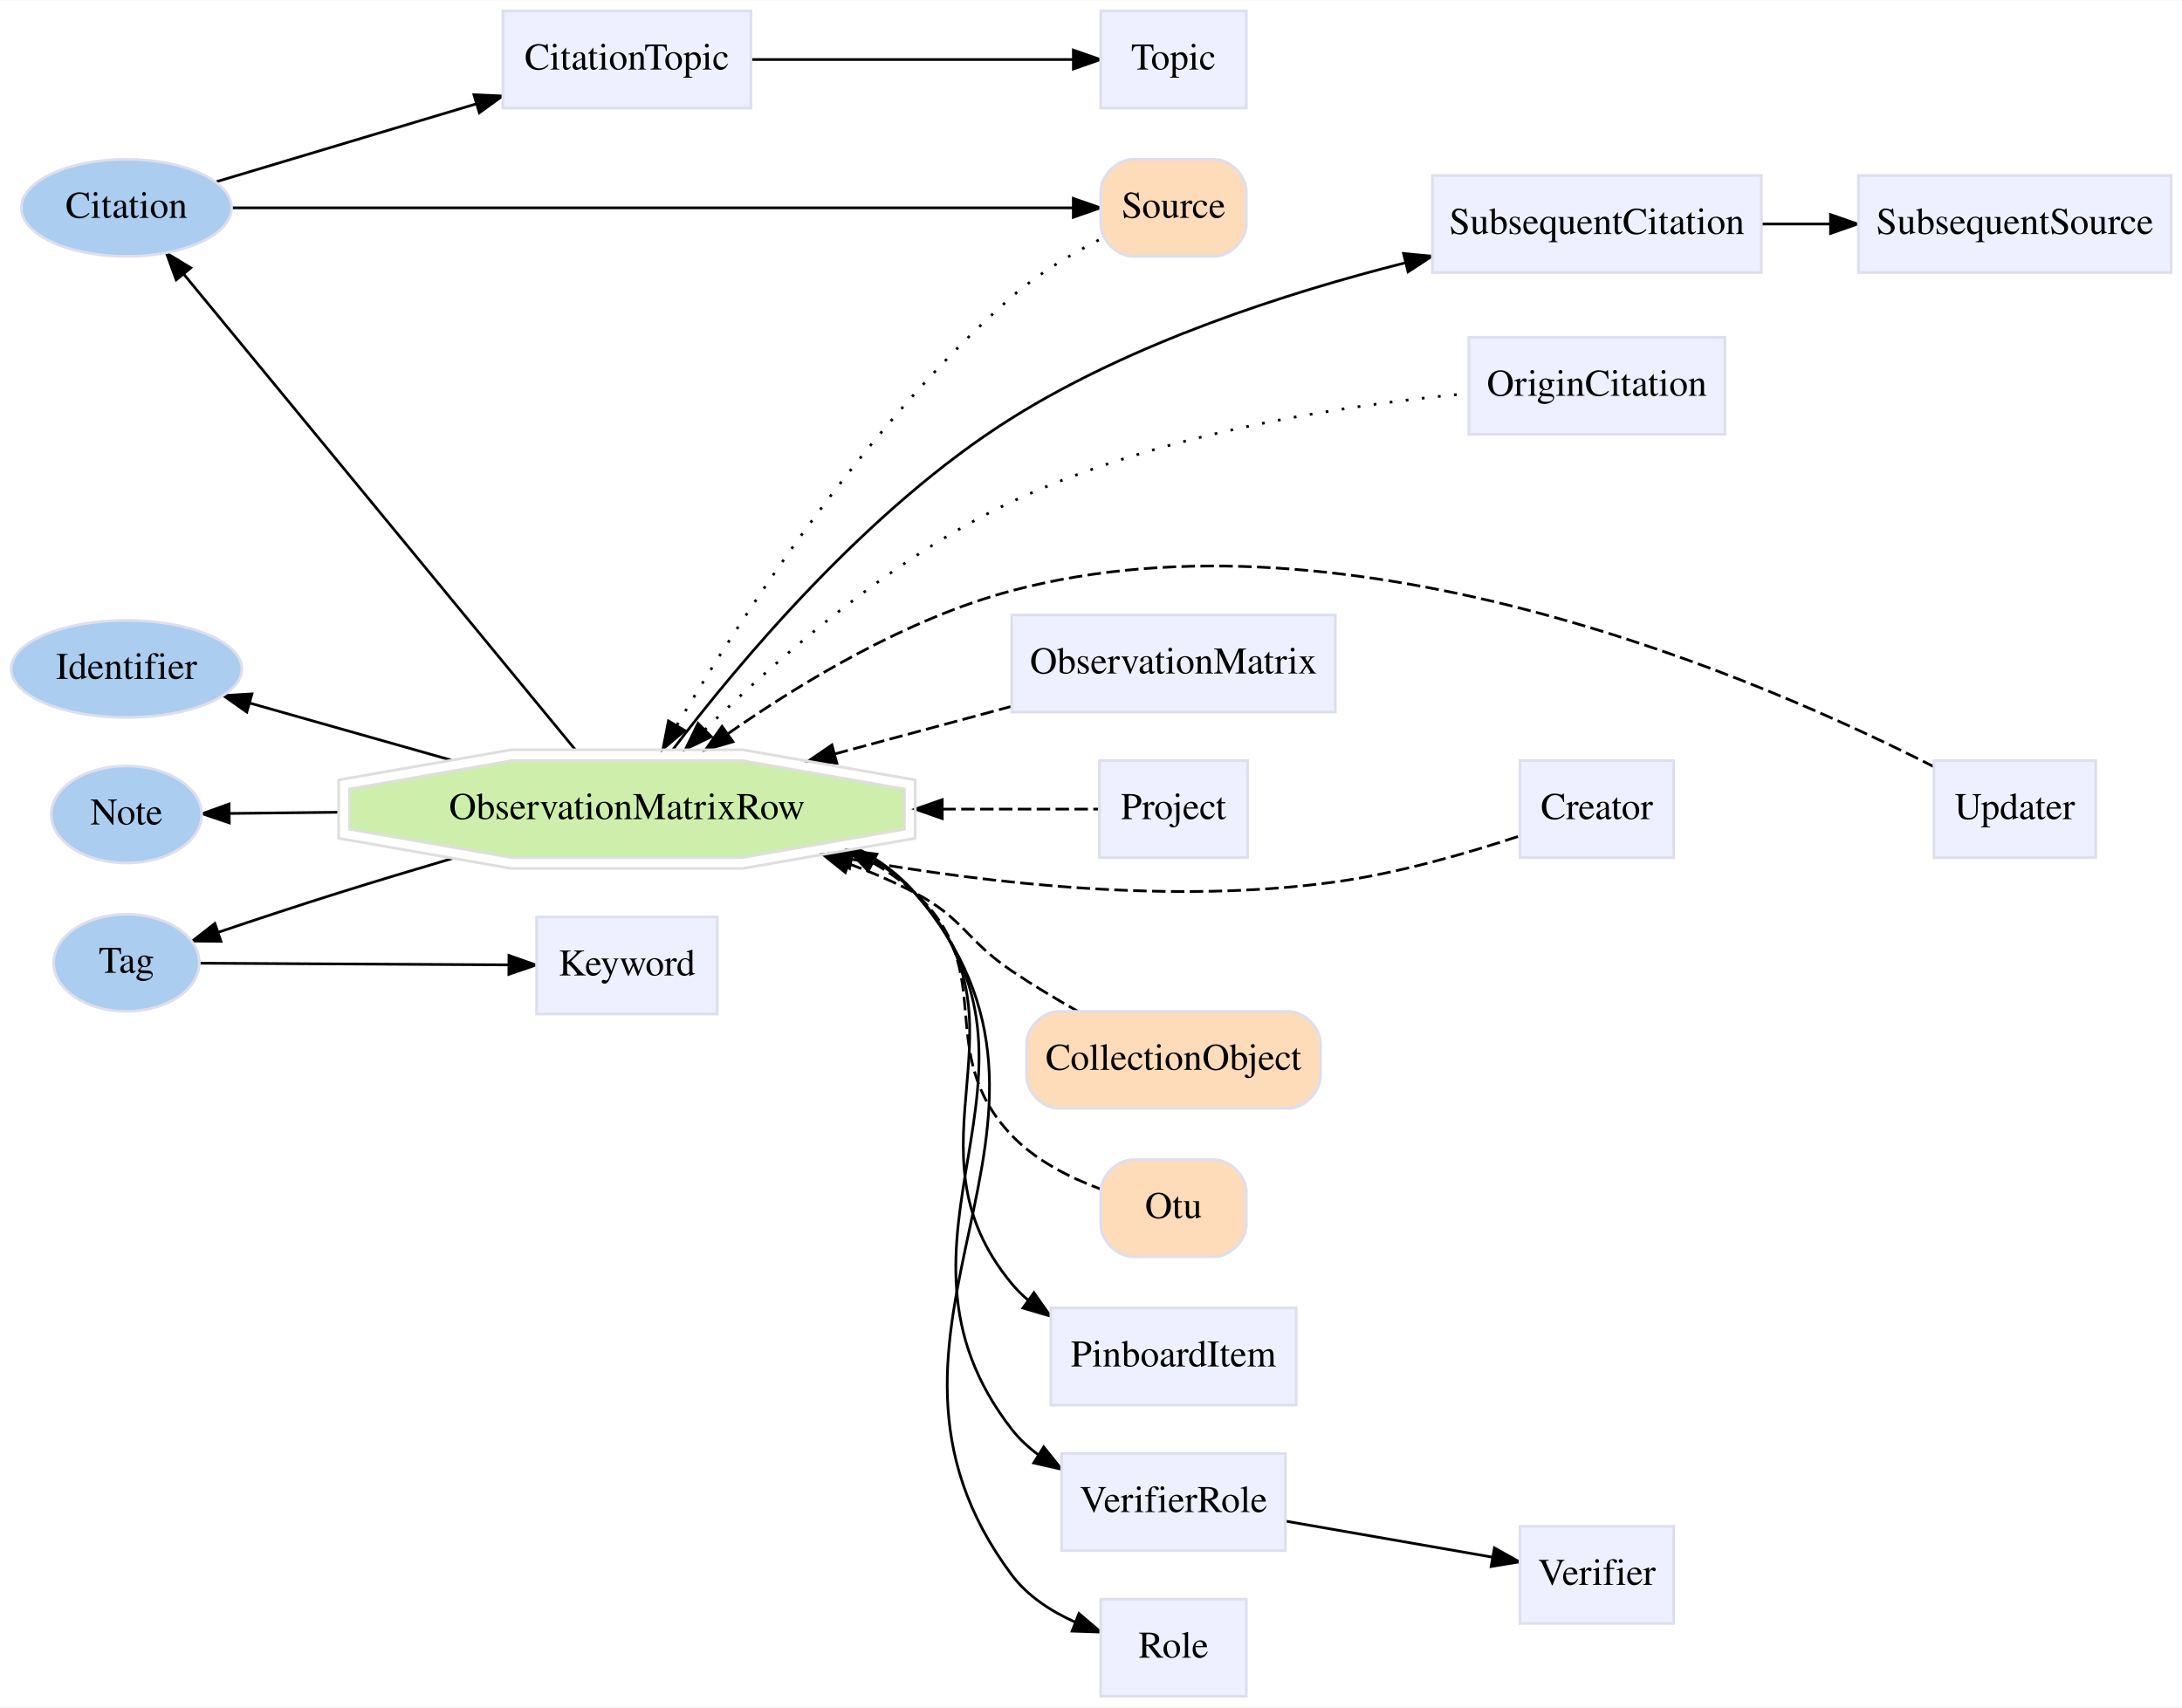
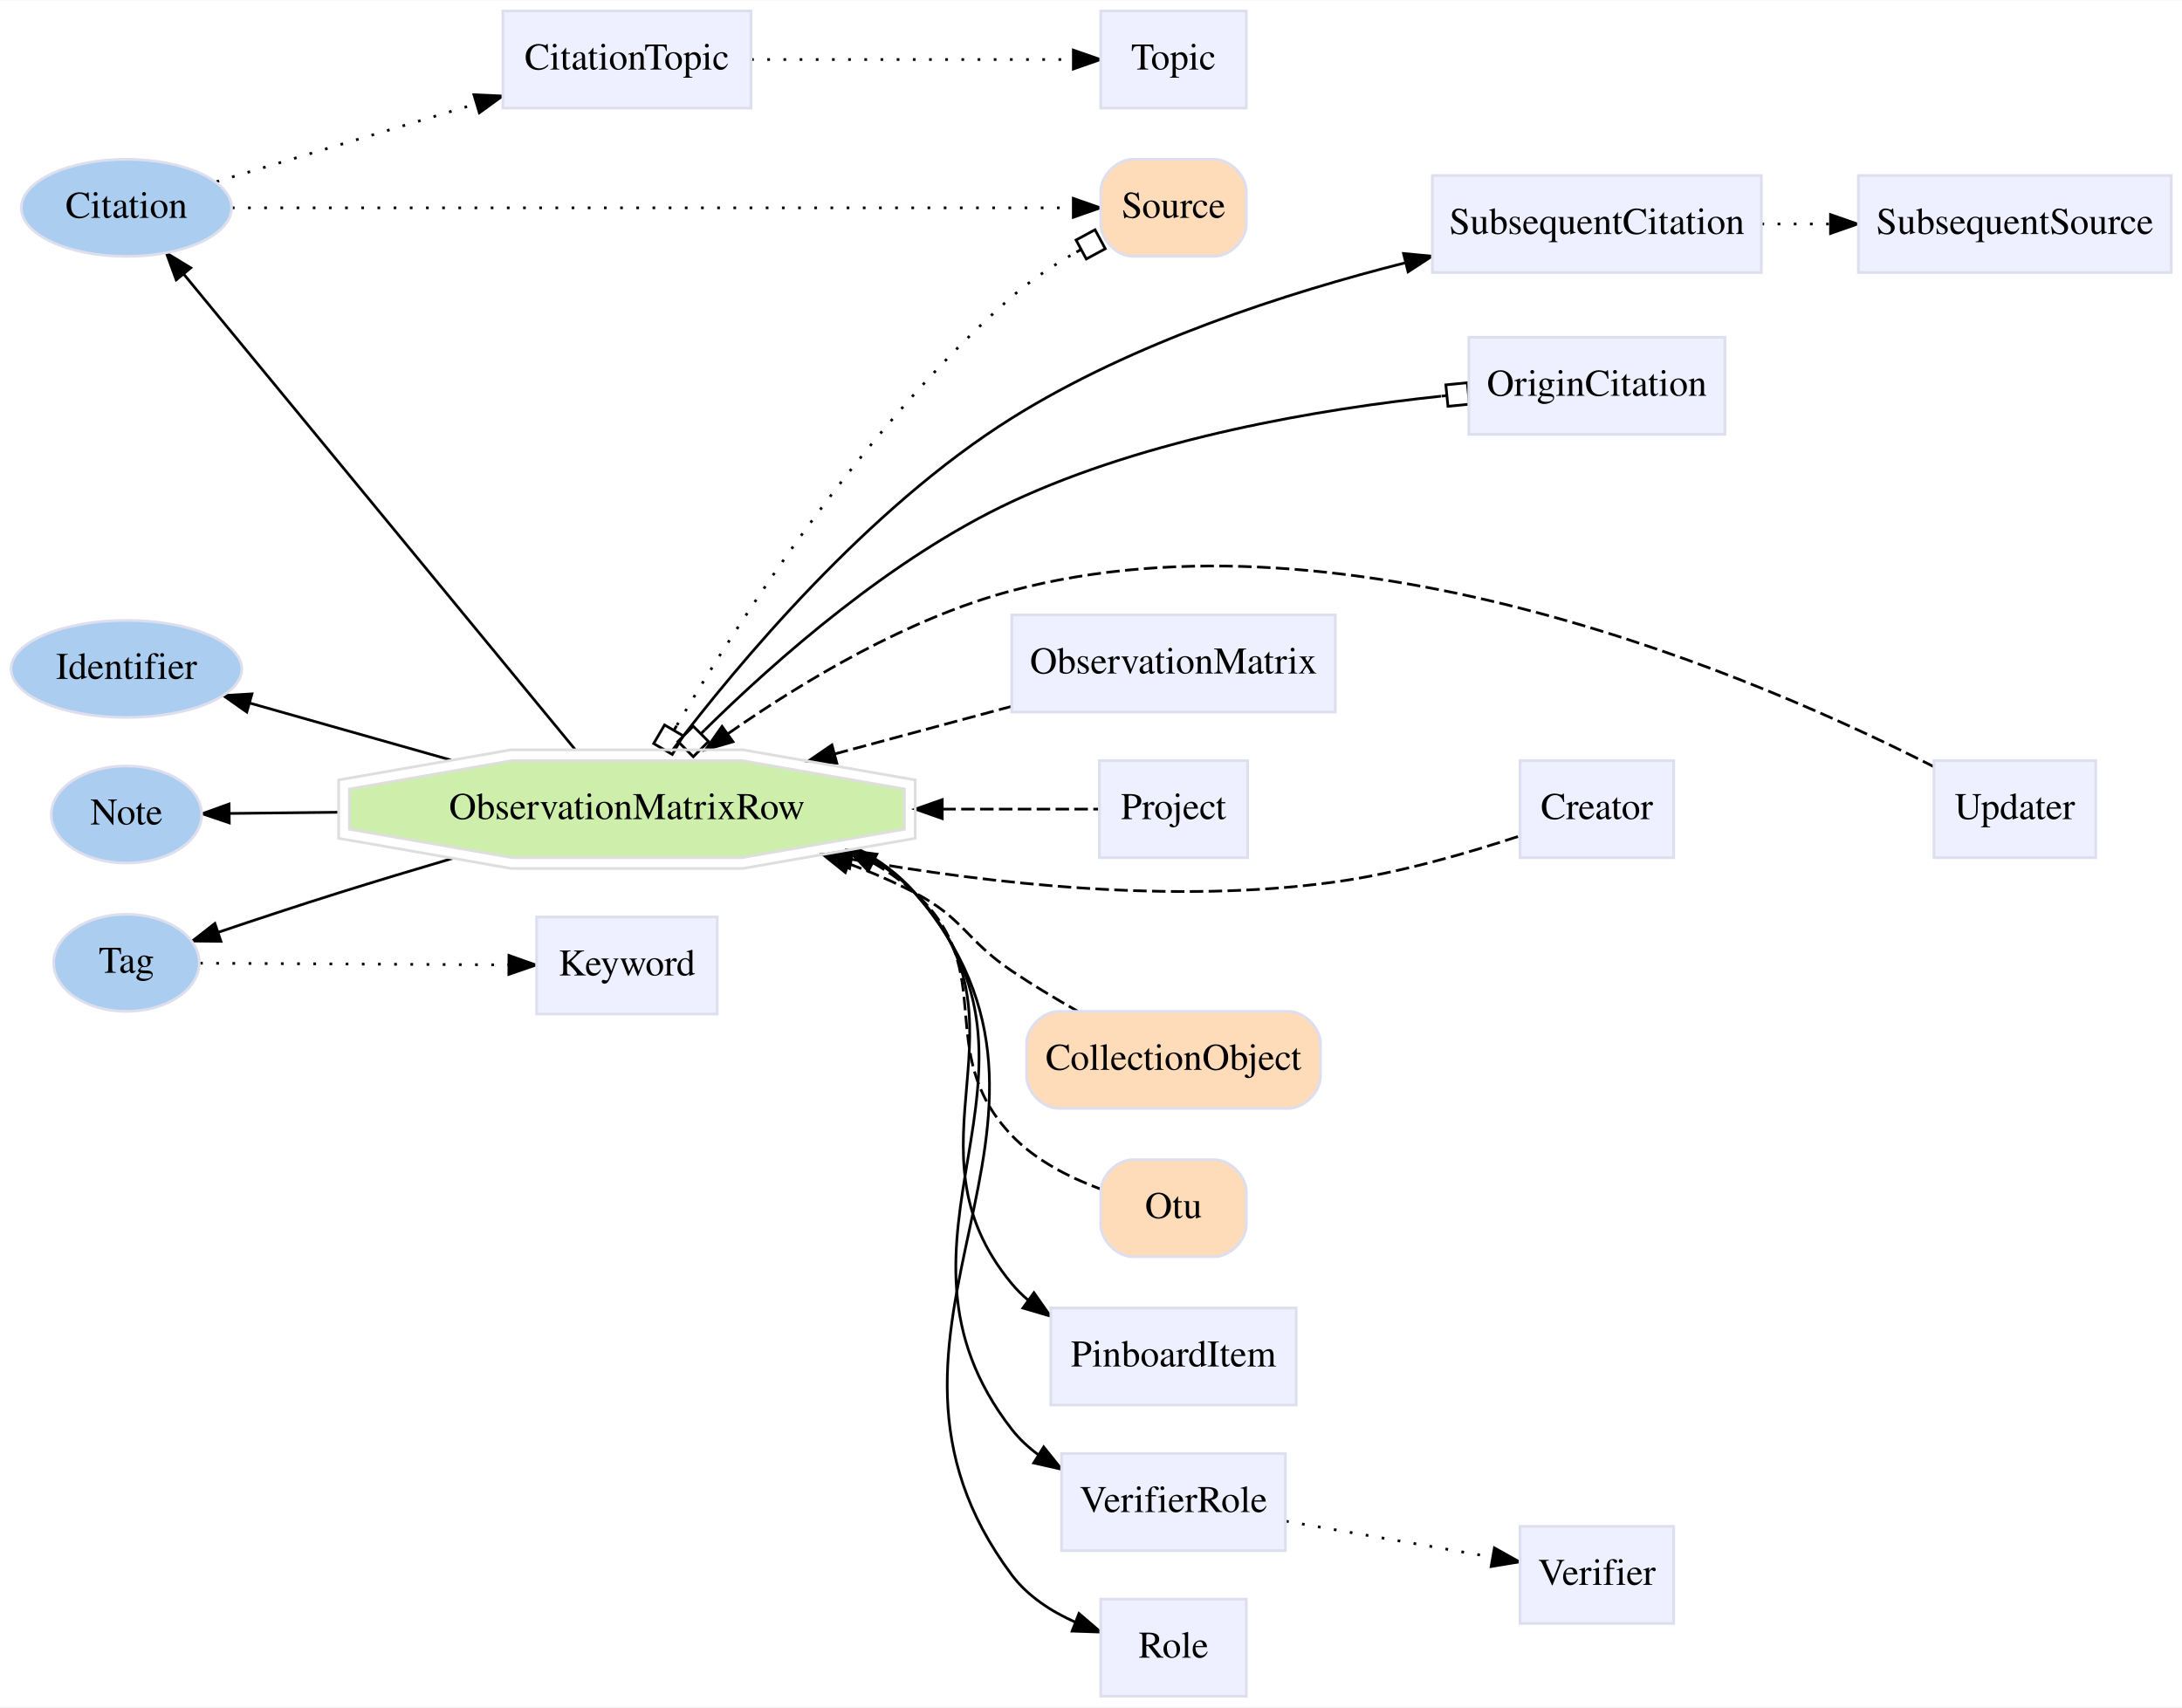
<svg xmlns="http://www.w3.org/2000/svg" xmlns:xlink="http://www.w3.org/1999/xlink" width="809pt" height="633pt" viewBox="0.00 0.00 809.21 633.00">
  <g id="graph0" class="graph" transform="scale(1 1) rotate(0) translate(4 629)">
    <polygon fill="white" stroke="transparent" points="-4,4 -4,-629 805.21,-629 805.21,4 -4,4" />
    <g id="edge8" class="edge">
-       <path fill="none" stroke="black" d="M81.99,-552C156.56,-552 320.87,-552 393.94,-552" />
+       <path fill="none" stroke="black" stroke-dasharray="1,5" d="M81.99,-552C156.56,-552 320.87,-552 393.94,-552" />
      <polygon fill="black" stroke="black" points="394.04,-555.5 404.04,-552 394.04,-548.5 394.04,-555.5" />
    </g>
    <g id="edge1" class="edge">
-       <path fill="none" stroke="black" d="M76.3,-561.71C102.87,-569.66 141.07,-581.11 172.42,-590.5" />
+       <path fill="none" stroke="black" stroke-dasharray="1,5" d="M76.3,-561.71C102.87,-569.66 141.07,-581.11 172.42,-590.5" />
      <polygon fill="black" stroke="black" points="171.76,-593.95 182.34,-593.47 173.76,-587.25 171.76,-593.95" />
    </g>
    <g id="edge4" class="edge">
-       <path fill="none" stroke="black" d="M70.2,-271.86C100.07,-271.69 149.25,-271.43 184.68,-271.23" />
+       <path fill="none" stroke="black" stroke-dasharray="1,5" d="M70.2,-271.86C100.07,-271.69 149.25,-271.43 184.68,-271.23" />
      <polygon fill="black" stroke="black" points="184.75,-274.73 194.73,-271.18 184.71,-267.73 184.75,-274.73" />
    </g>
    <g id="edge2" class="edge">
      <path fill="none" stroke="black" d="M209.28,-351.13C174.78,-393.03 100.17,-483.65 64.16,-527.39" />
      <polygon fill="black" stroke="black" points="61.35,-525.29 57.7,-535.24 66.75,-529.74 61.35,-525.29" />
    </g>
    <g id="edge3" class="edge">
      <path fill="none" stroke="black" d="M163.31,-347.18C138.71,-354.15 111.19,-361.94 88.77,-368.29" />
      <polygon fill="black" stroke="black" points="87.53,-365 78.86,-371.1 89.44,-371.74 87.53,-365" />
    </g>
    <g id="edge11" class="edge">
      <path fill="none" stroke="black" d="M163.94,-310.77C150.02,-306.67 135.39,-302.26 121.79,-298 107.01,-293.37 90.75,-287.99 76.92,-283.32" />
      <polygon fill="black" stroke="black" points="77.94,-279.97 67.34,-280.08 75.69,-286.6 77.94,-279.97" />
    </g>
    <g id="edge5" class="edge">
      <path fill="none" stroke="black" d="M121.41,-327.84C106.96,-327.69 92.99,-327.53 80.99,-327.4" />
      <polygon fill="black" stroke="black" points="81.03,-323.9 70.99,-327.3 80.95,-330.9 81.03,-323.9" />
    </g>
    <g id="edge22" class="edge">
-       <path fill="none" stroke="black" stroke-dasharray="1,5" d="M247.07,-360.17C271.04,-400.64 317.25,-471.68 371.21,-519 380.92,-527.51 393.18,-534.8 404,-540.35" />
-       <polygon fill="black" stroke="black" points="249.94,-358.16 241.87,-351.3 243.9,-361.7 249.94,-358.16" />
+       <path fill="none" stroke="black" stroke-dasharray="1,5" d="M247.07,-360.17C271.04,-400.64 317.25,-471.68 371.21,-519 378.34,-525.25 386.84,-530.84 395.15,-535.57" />
+       <polygon fill="none" stroke="black" points="238.42,-353.32 245.33,-349.28 249.37,-356.18 242.46,-360.22 238.42,-353.32" />
+       <polyline fill="none" stroke="black" points="245.91,-358.2 246.92,-359.93 " />
+       <polygon fill="none" stroke="black" points="405.9,-536.83 402.1,-543.87 395.06,-540.07 398.86,-533.03 405.9,-536.83" />
+       <polyline fill="none" stroke="black" points="396.96,-536.55 395.2,-535.6 " />
    </g>
    <g id="edge15" class="edge">
      <path fill="none" stroke="black" stroke-dasharray="5,2" d="M310.79,-308.75C319.22,-305.59 327.52,-302.02 335.21,-298 353.42,-288.48 354.19,-280.5 371.21,-269 378.9,-263.81 387.46,-258.68 395.62,-254.07" />
      <polygon fill="black" stroke="black" points="309.49,-305.5 301.23,-312.13 311.82,-312.09 309.49,-305.5" />
    </g>
    <g id="edge18" class="edge">
      <path fill="none" stroke="black" stroke-dasharray="5,2" d="M319.69,-309.12C325.27,-305.94 330.52,-302.26 335.21,-298 367.09,-269.02 341.5,-239.2 371.21,-208 380.07,-198.7 392.74,-192.33 404.07,-188.12" />
      <polygon fill="black" stroke="black" points="318.01,-306.05 310.68,-313.7 321.18,-312.29 318.01,-306.05" />
    </g>
    <g id="edge6" class="edge">
      <path fill="none" stroke="black" d="M312.61,-314.11C321.01,-309.97 328.79,-304.69 335.21,-298 381.17,-250.07 328.82,-204.11 371.21,-153 373.07,-150.76 375.15,-148.71 377.39,-146.81" />
      <polygon fill="black" stroke="black" points="379.44,-149.65 385.53,-140.98 375.36,-143.96 379.44,-149.65" />
    </g>
    <g id="edge7" class="edge">
      <path fill="none" stroke="black" d="M314.07,-314.34C322.04,-310.14 329.33,-304.8 335.21,-298 409.54,-212.12 303.25,-136 371.21,-45 377.12,-37.1 385.88,-31.44 394.87,-27.42" />
      <polygon fill="black" stroke="black" points="396.14,-30.68 404.2,-23.79 393.61,-24.15 396.14,-30.68" />
    </g>
    <g id="edge9" class="edge">
      <path fill="none" stroke="black" d="M245.56,-351.12C269.53,-382.68 317.66,-440.48 371.21,-474 416.07,-502.08 473.08,-520.48 517.27,-531.65" />
      <polygon fill="black" stroke="black" points="516.51,-535.07 527.06,-534.06 518.19,-528.27 516.51,-535.07" />
    </g>
    <g id="edge13" class="edge">
      <path fill="none" stroke="black" d="M313.56,-314.25C321.68,-310.07 329.14,-304.76 335.21,-298 395.3,-231.16 316.08,-169.99 371.21,-99 374.01,-95.4 377.39,-92.26 381.11,-89.53" />
      <polygon fill="black" stroke="black" points="383.06,-92.45 389.69,-84.18 379.36,-86.51 383.06,-92.45" />
    </g>
    <g id="edge16" class="edge">
      <path fill="none" stroke="black" stroke-dasharray="5,2" d="M311.97,-310.37C363.58,-301.22 431.4,-293.75 491.21,-302 514.71,-305.24 540.55,-312.75 559.5,-319.02" />
      <polygon fill="black" stroke="black" points="311.07,-306.98 301.87,-312.22 312.33,-313.86 311.07,-306.98" />
    </g>
    <g id="edge17" class="edge">
      <path fill="none" stroke="black" stroke-dasharray="5,2" d="M305.61,-349.48C327.3,-355.31 350.59,-361.58 371.1,-367.1" />
      <polygon fill="black" stroke="black" points="306.34,-346.05 295.78,-346.83 304.53,-352.81 306.34,-346.05" />
    </g>
    <g id="edge19" class="edge">
      <path fill="none" stroke="black" stroke-dasharray="5,2" d="M345.46,-329C367.16,-329 387.85,-329 403.36,-329" />
      <polygon fill="black" stroke="black" points="345.44,-325.5 335.44,-329 345.44,-332.5 345.44,-325.5" />
    </g>
    <g id="edge20" class="edge">
      <path fill="none" stroke="black" stroke-dasharray="5,2" d="M266.1,-357.05C293.41,-376.14 332.54,-399.73 371.21,-410 497.37,-443.51 650.31,-376.73 713.14,-344.75" />
      <polygon fill="black" stroke="black" points="267.83,-353.99 257.66,-351.04 263.77,-359.69 267.83,-353.99" />
    </g>
    <g id="edge21" class="edge">
-       <path fill="none" stroke="black" stroke-dasharray="1,5" d="M257.36,-358.36C284.06,-384.68 326.76,-422.24 371.21,-443 425.95,-468.57 495.4,-478.95 540.55,-483.16" />
-       <polygon fill="black" stroke="black" points="259.81,-355.86 250.27,-351.26 254.86,-360.81 259.81,-355.86" />
+       <path fill="none" stroke="black" d="M257.36,-358.36C284.06,-384.68 326.76,-422.24 371.21,-443 421.99,-466.72 485.44,-477.37 530.39,-482.15" />
+       <polygon fill="none" stroke="black" points="247.44,-354.09 253.1,-348.43 258.75,-354.09 253.09,-359.75 247.44,-354.09" />
+       <polyline fill="none" stroke="black" points="255.92,-356.92 257.34,-358.34 " />
+       <polygon fill="none" stroke="black" points="540.95,-479.18 540.15,-487.14 532.19,-486.35 532.99,-478.39 540.95,-479.18" />
+       <polyline fill="none" stroke="black" points="532.59,-482.37 530.6,-482.17 " />
    </g>
    <g id="edge12" class="edge">
-       <path fill="none" stroke="black" d="M274.55,-607C310.53,-607 360.3,-607 393.79,-607" />
+       <path fill="none" stroke="black" stroke-dasharray="1,5" d="M274.55,-607C310.53,-607 360.3,-607 393.79,-607" />
      <polygon fill="black" stroke="black" points="394.06,-610.5 404.06,-607 394.06,-603.5 394.06,-610.5" />
    </g>
    <g id="edge10" class="edge">
-       <path fill="none" stroke="black" d="M649.24,-546C657.58,-546 666.18,-546 674.64,-546" />
+       <path fill="none" stroke="black" stroke-dasharray="1,5" d="M649.24,-546C657.58,-546 666.18,-546 674.64,-546" />
      <polygon fill="black" stroke="black" points="674.86,-549.5 684.86,-546 674.86,-542.5 674.86,-549.5" />
    </g>
    <g id="edge14" class="edge">
-       <path fill="none" stroke="black" d="M472.94,-64.91C496.58,-60.79 526.17,-55.63 549.32,-51.6" />
+       <path fill="none" stroke="black" stroke-dasharray="1,5" d="M472.94,-64.91C496.58,-60.79 526.17,-55.63 549.32,-51.6" />
      <polygon fill="black" stroke="black" points="550.21,-55 559.46,-49.83 549,-48.1 550.21,-55" />
    </g>
    <g id="node1" class="node">
      <g id="a_node1">
        <a xlink:href="/develop/Data/models.html#citation" xlink:title="Citation" target="_top">
          <ellipse fill="#abcdef" stroke="#dddeee" cx="42.9" cy="-552" rx="38.99" ry="18" />
          <text text-anchor="middle" x="42.9" y="-548.3" font-family="Times,serif" font-size="14.00">Citation</text>
        </a>
      </g>
    </g>
    <g id="node2" class="node">
      <g id="a_node2">
        <a xlink:href="/develop/Data/models.html#identifier" xlink:title="Identifier" target="_top">
          <ellipse fill="#abcdef" stroke="#dddeee" cx="42.9" cy="-381" rx="42.79" ry="18" />
          <text text-anchor="middle" x="42.9" y="-377.3" font-family="Times,serif" font-size="14.00">Identifier</text>
        </a>
      </g>
    </g>
    <g id="node3" class="node">
      <g id="a_node3">
        <a xlink:href="/develop/Data/models.html#tag" xlink:title="Tag" target="_top">
          <ellipse fill="#abcdef" stroke="#dddeee" cx="42.9" cy="-272" rx="27" ry="18" />
          <text text-anchor="middle" x="42.9" y="-268.3" font-family="Times,serif" font-size="14.00">Tag</text>
        </a>
      </g>
    </g>
    <g id="node4" class="node">
      <g id="a_node4">
        <a xlink:href="/develop/Data/models.html#note" xlink:title="Note" target="_top">
          <ellipse fill="#abcdef" stroke="#dddeee" cx="42.9" cy="-327" rx="27.9" ry="18" />
          <text text-anchor="middle" x="42.9" y="-323.3" font-family="Times,serif" font-size="14.00">Note</text>
        </a>
      </g>
    </g>
    <g id="node5" class="node">
      <g id="a_node5">
        <a xlink:href="/develop/Data/models.html#source" xlink:title="Source" target="_top">
          <path fill="#fedcba" stroke="#dddeee" d="M416.21,-534C416.21,-534 446.21,-534 446.21,-534 452.21,-534 458.21,-540 458.21,-546 458.21,-546 458.21,-558 458.21,-558 458.21,-564 452.21,-570 446.21,-570 446.21,-570 416.21,-570 416.21,-570 410.21,-570 404.21,-564 404.21,-558 404.21,-558 404.21,-546 404.21,-546 404.21,-540 410.21,-534 416.21,-534" />
          <text text-anchor="middle" x="431.21" y="-548.3" font-family="Times,serif" font-size="14.00">Source</text>
        </a>
      </g>
    </g>
    <g id="node6" class="node">
      <g id="a_node6">
        <a xlink:href="/develop/Data/models.html#collection-object" xlink:title="CollectionObject" target="_top">
          <path fill="#fedcba" stroke="#dddeee" d="M388.71,-218C388.71,-218 473.71,-218 473.71,-218 479.71,-218 485.71,-224 485.71,-230 485.71,-230 485.71,-242 485.71,-242 485.71,-248 479.71,-254 473.71,-254 473.71,-254 388.71,-254 388.71,-254 382.71,-254 376.71,-248 376.71,-242 376.71,-242 376.71,-230 376.71,-230 376.71,-224 382.71,-218 388.71,-218" />
          <text text-anchor="middle" x="431.21" y="-232.3" font-family="Times,serif" font-size="14.00">CollectionObject</text>
        </a>
      </g>
    </g>
    <g id="node7" class="node">
      <g id="a_node7">
        <a xlink:href="/develop/Data/models.html#otu" xlink:title="Otu" target="_top">
          <path fill="#fedcba" stroke="#dddeee" d="M416.21,-163C416.21,-163 446.21,-163 446.21,-163 452.21,-163 458.21,-169 458.21,-175 458.21,-175 458.21,-187 458.21,-187 458.21,-193 452.21,-199 446.21,-199 446.21,-199 416.21,-199 416.21,-199 410.21,-199 404.21,-193 404.21,-187 404.21,-187 404.21,-175 404.21,-175 404.21,-169 410.21,-163 416.21,-163" />
          <text text-anchor="middle" x="431.21" y="-177.3" font-family="Times,serif" font-size="14.00">Otu</text>
        </a>
      </g>
    </g>
    <g id="node8" class="node">
      <g id="a_node8">
        <a xlink:href="/develop/Data/models.html#observation-matrix-row" xlink:title="ObservationMatrixRow" target="_top">
          <polygon fill="#cdefab" stroke="#dedede" points="331.41,-321.54 331.41,-336.46 271.13,-347 185.87,-347 125.59,-336.46 125.59,-321.54 185.87,-311 271.13,-311 331.41,-321.54" />
          <polygon fill="none" stroke="#dedede" points="335.42,-318.18 335.42,-339.82 271.48,-351 185.53,-351 121.58,-339.82 121.58,-318.18 185.53,-307 271.48,-307 335.42,-318.18" />
          <text text-anchor="middle" x="228.5" y="-325.3" font-family="Times,serif" font-size="14.00">ObservationMatrixRow</text>
        </a>
      </g>
    </g>
    <g id="node9" class="node">
      <g id="a_node9">
        <a xlink:href="/develop/Data/models.html#citation-topic" xlink:title="CitationTopic" target="_top">
          <polygon fill="#eeefff" stroke="#dddeee" points="274.5,-625 182.5,-625 182.5,-589 274.5,-589 274.5,-625" />
          <text text-anchor="middle" x="228.5" y="-603.3" font-family="Times,serif" font-size="14.00">CitationTopic</text>
        </a>
      </g>
    </g>
    <g id="node10" class="node">
      <g id="a_node10">
        <a xlink:href="/develop/Data/models.html#keyword" xlink:title="Keyword" target="_top">
          <polygon fill="#eeefff" stroke="#dddeee" points="262,-289 195,-289 195,-253 262,-253 262,-289" />
          <text text-anchor="middle" x="228.5" y="-267.3" font-family="Times,serif" font-size="14.00">Keyword</text>
        </a>
      </g>
    </g>
    <g id="node11" class="node">
      <g id="a_node11">
        <a xlink:href="/develop/Data/models.html#pinboard-item" xlink:title="PinboardItem" target="_top">
          <polygon fill="#eeefff" stroke="#dddeee" points="476.71,-144 385.71,-144 385.71,-108 476.71,-108 476.71,-144" />
          <text text-anchor="middle" x="431.21" y="-122.3" font-family="Times,serif" font-size="14.00">PinboardItem</text>
        </a>
      </g>
    </g>
    <g id="node12" class="node">
      <g id="a_node12">
        <a xlink:href="/develop/Data/models.html#role" xlink:title="Role" target="_top">
          <polygon fill="#eeefff" stroke="#dddeee" points="458.21,-36 404.21,-36 404.21,0 458.21,0 458.21,-36" />
          <text text-anchor="middle" x="431.21" y="-14.3" font-family="Times,serif" font-size="14.00">Role</text>
        </a>
      </g>
    </g>
    <g id="node13" class="node">
      <g id="a_node13">
        <a xlink:href="/develop/Data/models.html#subsequent-citation" xlink:title="SubsequentCitation" target="_top">
          <polygon fill="#eeefff" stroke="#dddeee" points="649.21,-564 527.21,-564 527.21,-528 649.21,-528 649.21,-564" />
          <text text-anchor="middle" x="588.21" y="-542.3" font-family="Times,serif" font-size="14.00">SubsequentCitation</text>
        </a>
      </g>
    </g>
    <g id="node14" class="node">
      <g id="a_node14">
        <a xlink:href="/develop/Data/models.html#subsequent-source" xlink:title="SubsequentSource" target="_top">
          <polygon fill="#eeefff" stroke="#dddeee" points="801.21,-564 685.21,-564 685.21,-528 801.21,-528 801.21,-564" />
          <text text-anchor="middle" x="743.21" y="-542.3" font-family="Times,serif" font-size="14.00">SubsequentSource</text>
        </a>
      </g>
    </g>
    <g id="node15" class="node">
      <g id="a_node15">
        <a xlink:href="/develop/Data/models.html#topic" xlink:title="Topic" target="_top">
          <polygon fill="#eeefff" stroke="#dddeee" points="458.21,-625 404.21,-625 404.21,-589 458.21,-589 458.21,-625" />
          <text text-anchor="middle" x="431.21" y="-603.3" font-family="Times,serif" font-size="14.00">Topic</text>
        </a>
      </g>
    </g>
    <g id="node16" class="node">
      <g id="a_node16">
        <a xlink:href="/develop/Data/models.html#verifier-role" xlink:title="VerifierRole" target="_top">
          <polygon fill="#eeefff" stroke="#dddeee" points="472.71,-90 389.71,-90 389.71,-54 472.71,-54 472.71,-90" />
          <text text-anchor="middle" x="431.21" y="-68.3" font-family="Times,serif" font-size="14.00">VerifierRole</text>
        </a>
      </g>
    </g>
    <g id="node17" class="node">
      <g id="a_node17">
        <a xlink:href="/develop/Data/models.html#verifier" xlink:title="Verifier" target="_top">
          <polygon fill="#eeefff" stroke="#dddeee" points="616.71,-63 559.71,-63 559.71,-27 616.71,-27 616.71,-63" />
          <text text-anchor="middle" x="588.21" y="-41.3" font-family="Times,serif" font-size="14.00">Verifier</text>
        </a>
      </g>
    </g>
    <g id="node18" class="node">
      <g id="a_node18">
        <a xlink:href="/develop/Data/models.html#creator" xlink:title="Creator" target="_top">
          <polygon fill="#eeefff" stroke="#dddeee" points="616.71,-347 559.71,-347 559.71,-311 616.71,-311 616.71,-347" />
          <text text-anchor="middle" x="588.21" y="-325.3" font-family="Times,serif" font-size="14.00">Creator</text>
        </a>
      </g>
    </g>
    <g id="node19" class="node">
      <g id="a_node19">
        <a xlink:href="/develop/Data/models.html#observation-matrix" xlink:title="ObservationMatrix" target="_top">
          <polygon fill="#eeefff" stroke="#dddeee" points="491.21,-401 371.21,-401 371.21,-365 491.21,-365 491.21,-401" />
          <text text-anchor="middle" x="431.21" y="-379.3" font-family="Times,serif" font-size="14.00">ObservationMatrix</text>
        </a>
      </g>
    </g>
    <g id="node20" class="node">
      <g id="a_node20">
        <a xlink:href="/develop/Data/models.html#project" xlink:title="Project" target="_top">
          <polygon fill="#eeefff" stroke="#dddeee" points="458.71,-347 403.71,-347 403.71,-311 458.71,-311 458.71,-347" />
          <text text-anchor="middle" x="431.21" y="-325.3" font-family="Times,serif" font-size="14.00">Project</text>
        </a>
      </g>
    </g>
    <g id="node21" class="node">
      <g id="a_node21">
        <a xlink:href="/develop/Data/models.html#updater" xlink:title="Updater" target="_top">
          <polygon fill="#eeefff" stroke="#dddeee" points="773.21,-347 713.21,-347 713.21,-311 773.21,-311 773.21,-347" />
          <text text-anchor="middle" x="743.21" y="-325.3" font-family="Times,serif" font-size="14.00">Updater</text>
        </a>
      </g>
    </g>
    <g id="node22" class="node">
      <g id="a_node22">
        <a xlink:href="/develop/Data/models.html#origin-citation" xlink:title="OriginCitation" target="_top">
          <polygon fill="#eeefff" stroke="#dddeee" points="635.71,-504 540.71,-504 540.71,-468 635.71,-468 635.71,-504" />
          <text text-anchor="middle" x="588.21" y="-482.3" font-family="Times,serif" font-size="14.00">OriginCitation</text>
        </a>
      </g>
    </g>
  </g>
</svg>
